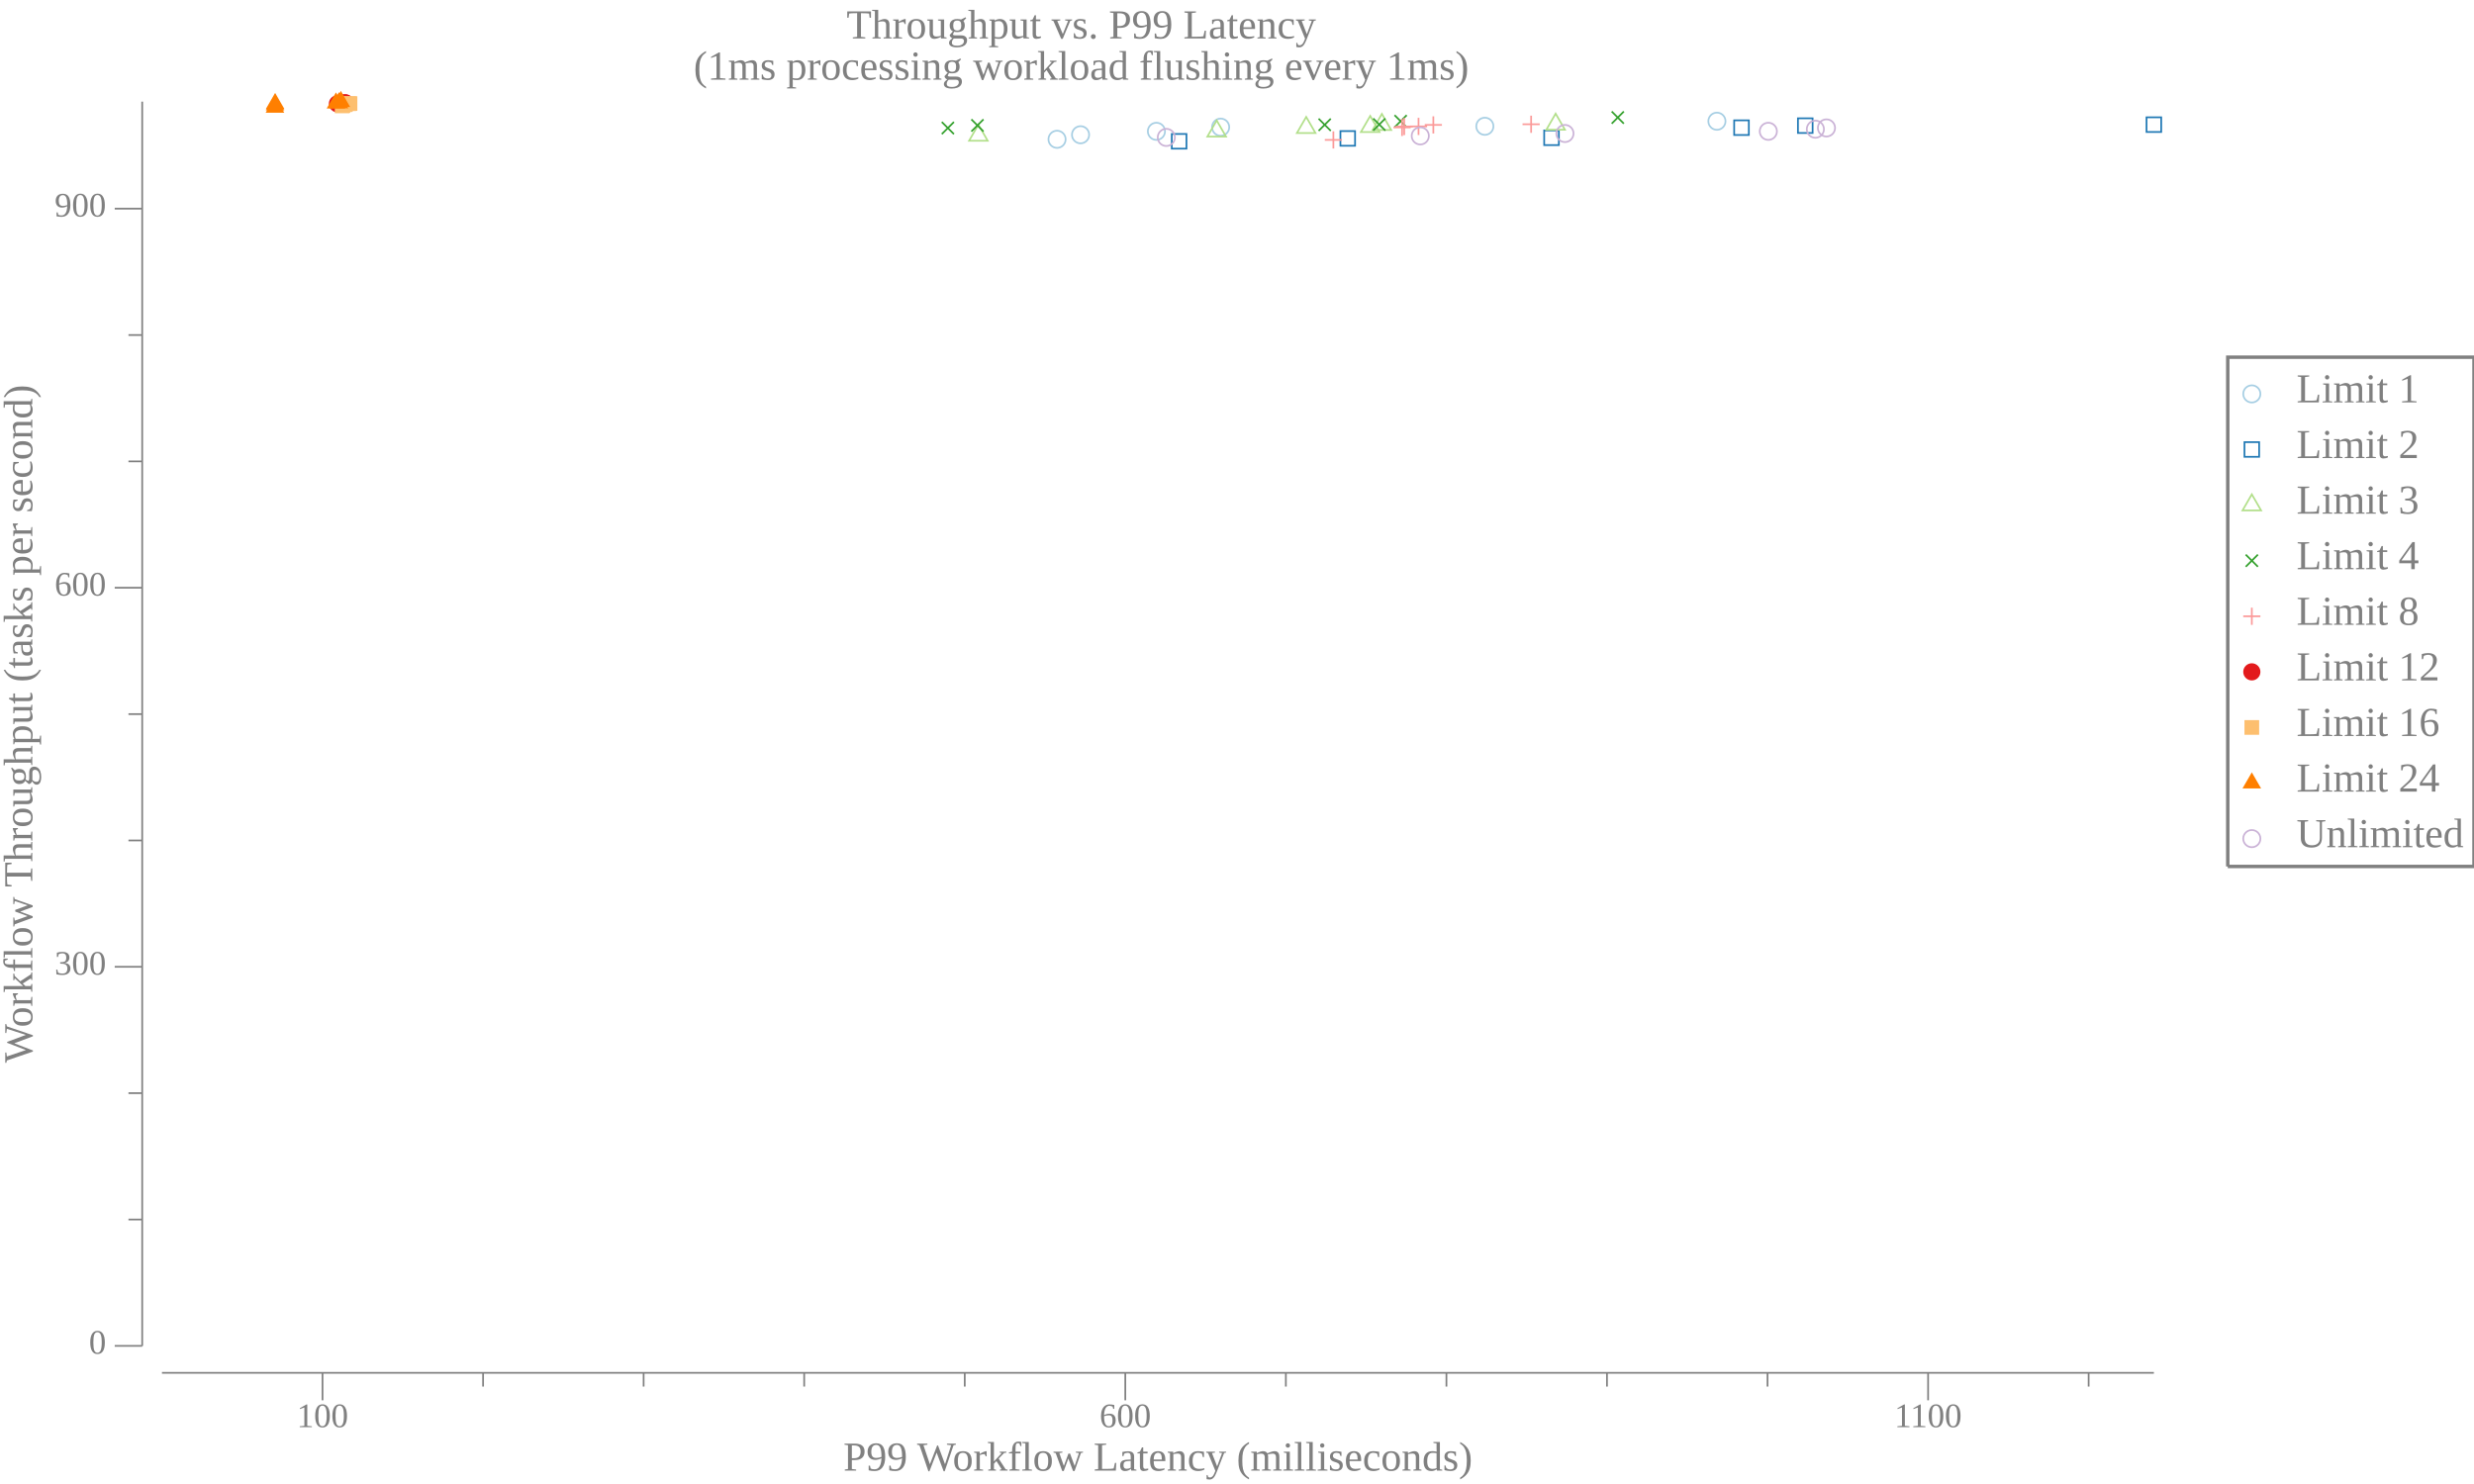
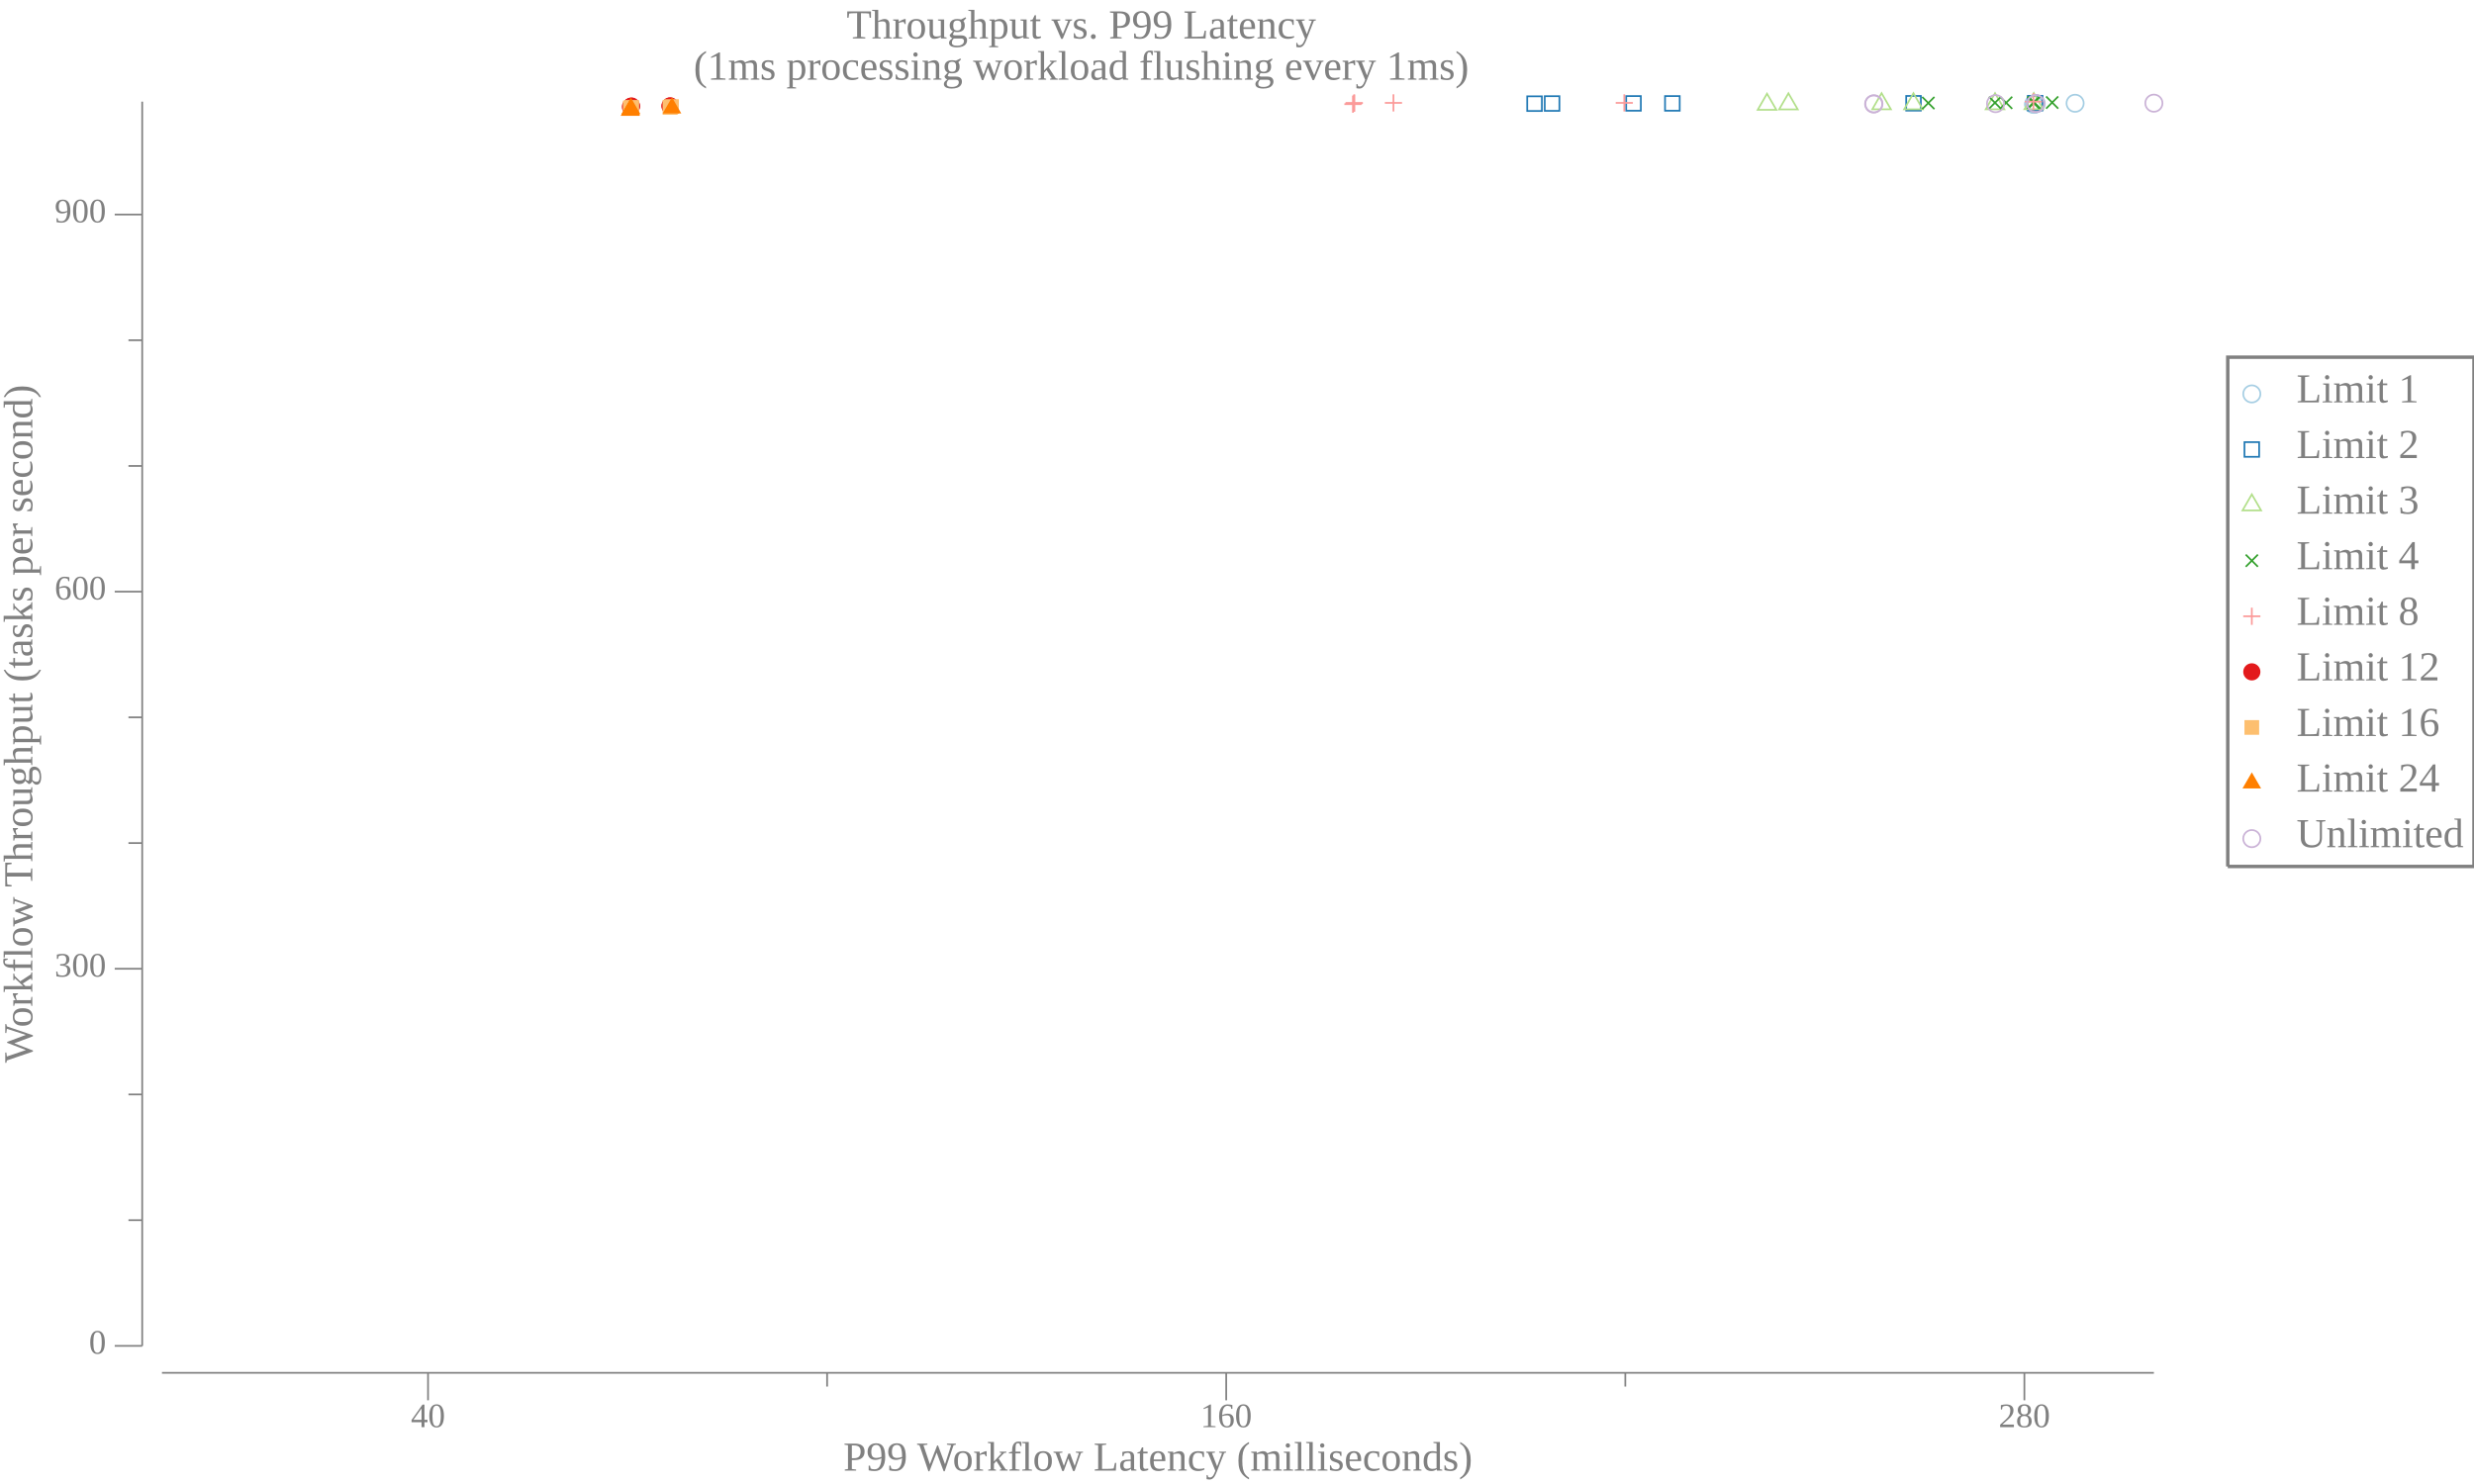
<svg xmlns="http://www.w3.org/2000/svg" width="720pt" height="432pt" viewBox="0 0 720 432">
  <g transform="scale(1, -1) translate(0, -432)">
    <path d="M657.84,317.33A2.5,2.5 0 1 1 652.84,317.33A2.5,2.5 0 1 1 657.84,317.33Z" style="fill:none;stroke:#A6CEE3;stroke-width:0.5" />
    <text x="668.34" y="-314.85" transform="scale(1, -1)" style="font-family:Liberation Serif;font-variant:normal;font-weight:normal;font-style:normal;font-size:12px;fill:#808080">Limit 1</text>
    <path d="M653.2,299.02L657.47,299.02L657.47,303.29L653.2,303.29Z" style="fill:none;stroke:#1F78B4;stroke-width:0.5" />
    <text x="668.34" y="-298.66" transform="scale(1, -1)" style="font-family:Liberation Serif;font-variant:normal;font-weight:normal;font-style:normal;font-size:12px;fill:#808080">Limit 2</text>
    <path d="M655.34,288.09L652.63,283.41L658.04,283.41Z" style="fill:none;stroke:#B2DF8A;stroke-width:0.5" />
    <text x="668.34" y="-282.48" transform="scale(1, -1)" style="font-family:Liberation Serif;font-variant:normal;font-weight:normal;font-style:normal;font-size:12px;fill:#808080">Limit 3</text>
    <path d="M653.57,267.02L657.11,270.55" style="fill:none;stroke:#33A02C;stroke-width:0.5" />
    <path d="M653.57,270.55L657.11,267.02" style="fill:none;stroke:#33A02C;stroke-width:0.5" />
    <text x="668.34" y="-266.3" transform="scale(1, -1)" style="font-family:Liberation Serif;font-variant:normal;font-weight:normal;font-style:normal;font-size:12px;fill:#808080">Limit 4</text>
    <path d="M655.34,255.1L655.34,250.1" style="fill:none;stroke:#FB9A99;stroke-width:0.5" />
    <path d="M652.84,252.6L657.84,252.6" style="fill:none;stroke:#FB9A99;stroke-width:0.5" />
    <text x="668.34" y="-250.11" transform="scale(1, -1)" style="font-family:Liberation Serif;font-variant:normal;font-weight:normal;font-style:normal;font-size:12px;fill:#808080">Limit 8</text>
    <path d="M657.84,236.42A2.5,2.5 0 1 1 652.84,236.42A2.5,2.5 0 1 1 657.84,236.42Z" style="fill:#E31A1C" />
    <text x="668.34" y="-233.93" transform="scale(1, -1)" style="font-family:Liberation Serif;font-variant:normal;font-weight:normal;font-style:normal;font-size:12px;fill:#808080">Limit 12</text>
    <path d="M653.2,218.1L657.47,218.1L657.47,222.37L653.2,222.37Z" style="fill:#FDBF6F" />
    <text x="668.34" y="-217.75" transform="scale(1, -1)" style="font-family:Liberation Serif;font-variant:normal;font-weight:normal;font-style:normal;font-size:12px;fill:#808080">Limit 16</text>
    <path d="M655.34,207.17L652.63,202.49L658.04,202.49Z" style="fill:#FF7F00" />
    <text x="668.34" y="-201.56" transform="scale(1, -1)" style="font-family:Liberation Serif;font-variant:normal;font-weight:normal;font-style:normal;font-size:12px;fill:#808080">Limit 24</text>
    <path d="M657.84,187.87A2.5,2.5 0 1 1 652.84,187.87A2.5,2.5 0 1 1 657.84,187.87Z" style="fill:none;stroke:#CAB2D6;stroke-width:0.5" />
    <text x="668.34" y="-185.38" transform="scale(1, -1)" style="font-family:Liberation Serif;font-variant:normal;font-weight:normal;font-style:normal;font-size:12px;fill:#808080">Unlimited</text>
    <path d="M648.34,179.77L648.34,328.02L720,328.02L720,179.77L648.34,179.77" style="fill:none;stroke:#808080" />
    <path d="M0,0L629.34,0L629.34,432L0,432Z" style="fill:#-8000000000000000-8000000000000000-8000000000000000;fill-opacity:0" />
    <text x="246.35" y="-420.81" transform="scale(1, -1)" style="font-family:Liberation Serif;font-variant:normal;font-weight:normal;font-style:normal;font-size:12px;fill:#808080">Throughput vs. P99 Latency</text>
    <text x="201.86" y="-408.81" transform="scale(1, -1)" style="font-family:Liberation Serif;font-variant:normal;font-weight:normal;font-style:normal;font-size:12px;fill:#808080">(1ms processing workload flushing every 1ms)</text>
    <text x="245.43" y="-3.902" transform="scale(1, -1)" style="font-family:Liberation Serif;font-variant:normal;font-weight:normal;font-style:normal;font-size:12px;fill:#808080">P99 Workflow Latency (milliseconds)</text>
-     <text x="86.361" y="-16.541" transform="scale(1, -1)" style="font-family:Liberation Serif;font-variant:normal;font-weight:normal;font-style:normal;font-size:10px;fill:#808080">100</text>
-     <text x="319.99" y="-16.541" transform="scale(1, -1)" style="font-family:Liberation Serif;font-variant:normal;font-weight:normal;font-style:normal;font-size:10px;fill:#808080">600</text>
-     <text x="551.31" y="-16.541" transform="scale(1, -1)" style="font-family:Liberation Serif;font-variant:normal;font-weight:normal;font-style:normal;font-size:10px;fill:#808080">1100</text>
-     <path d="M93.861,24.363L93.861,32.363" style="fill:none;stroke:#808080;stroke-width:0.5" />
-     <path d="M327.49,24.363L327.49,32.363" style="fill:none;stroke:#808080;stroke-width:0.5" />
-     <path d="M561.13,24.363L561.13,32.363" style="fill:none;stroke:#808080;stroke-width:0.5" />
-     <path d="M140.59,28.363L140.59,32.363" style="fill:none;stroke:#808080;stroke-width:0.5" />
-     <path d="M187.31,28.363L187.31,32.363" style="fill:none;stroke:#808080;stroke-width:0.5" />
-     <path d="M234.04,28.363L234.04,32.363" style="fill:none;stroke:#808080;stroke-width:0.5" />
-     <path d="M280.77,28.363L280.77,32.363" style="fill:none;stroke:#808080;stroke-width:0.5" />
-     <path d="M374.22,28.363L374.22,32.363" style="fill:none;stroke:#808080;stroke-width:0.5" />
-     <path d="M420.95,28.363L420.95,32.363" style="fill:none;stroke:#808080;stroke-width:0.5" />
-     <path d="M467.67,28.363L467.67,32.363" style="fill:none;stroke:#808080;stroke-width:0.5" />
-     <path d="M514.4,28.363L514.4,32.363" style="fill:none;stroke:#808080;stroke-width:0.5" />
-     <path d="M607.85,28.363L607.85,32.363" style="fill:none;stroke:#808080;stroke-width:0.5" />
+     <text x="119.57" y="-16.541" transform="scale(1, -1)" style="font-family:Liberation Serif;font-variant:normal;font-weight:normal;font-style:normal;font-size:10px;fill:#808080">40</text>
+     <text x="349.36" y="-16.541" transform="scale(1, -1)" style="font-family:Liberation Serif;font-variant:normal;font-weight:normal;font-style:normal;font-size:10px;fill:#808080">160</text>
+     <text x="581.65" y="-16.541" transform="scale(1, -1)" style="font-family:Liberation Serif;font-variant:normal;font-weight:normal;font-style:normal;font-size:10px;fill:#808080">280</text>
+     <path d="M124.57,24.363L124.57,32.363" style="fill:none;stroke:#808080;stroke-width:0.5" />
+     <path d="M356.86,24.363L356.86,32.363" style="fill:none;stroke:#808080;stroke-width:0.5" />
+     <path d="M589.15,24.363L589.15,32.363" style="fill:none;stroke:#808080;stroke-width:0.5" />
+     <path d="M240.71,28.363L240.71,32.363" style="fill:none;stroke:#808080;stroke-width:0.5" />
+     <path d="M473.01,28.363L473.01,32.363" style="fill:none;stroke:#808080;stroke-width:0.5" />
    <path d="M47.135,32.363L626.84,32.363" style="fill:none;stroke:#808080;stroke-width:0.5" />
    <g transform="rotate(90)">
      <text x="122.59" y="9.387" transform="scale(1, -1)" style="font-family:Liberation Serif;font-variant:normal;font-weight:normal;font-style:normal;font-size:12px;fill:#808080">Workflow Throughput (tasks per second)</text>
    </g>
    <text x="25.885" y="-37.924" transform="scale(1, -1)" style="font-family:Liberation Serif;font-variant:normal;font-weight:normal;font-style:normal;font-size:10px;fill:#808080">0</text>
-     <text x="15.885" y="-148.27" transform="scale(1, -1)" style="font-family:Liberation Serif;font-variant:normal;font-weight:normal;font-style:normal;font-size:10px;fill:#808080">300</text>
-     <text x="15.885" y="-258.62" transform="scale(1, -1)" style="font-family:Liberation Serif;font-variant:normal;font-weight:normal;font-style:normal;font-size:10px;fill:#808080">600</text>
-     <text x="15.885" y="-368.97" transform="scale(1, -1)" style="font-family:Liberation Serif;font-variant:normal;font-weight:normal;font-style:normal;font-size:10px;fill:#808080">900</text>
+     <text x="15.885" y="-147.7" transform="scale(1, -1)" style="font-family:Liberation Serif;font-variant:normal;font-weight:normal;font-style:normal;font-size:10px;fill:#808080">300</text>
+     <text x="15.885" y="-257.49" transform="scale(1, -1)" style="font-family:Liberation Serif;font-variant:normal;font-weight:normal;font-style:normal;font-size:10px;fill:#808080">600</text>
+     <text x="15.885" y="-367.27" transform="scale(1, -1)" style="font-family:Liberation Serif;font-variant:normal;font-weight:normal;font-style:normal;font-size:10px;fill:#808080">900</text>
    <path d="M33.385,40.209L41.385,40.209" style="fill:none;stroke:#808080;stroke-width:0.5" />
-     <path d="M33.385,150.56L41.385,150.56" style="fill:none;stroke:#808080;stroke-width:0.5" />
-     <path d="M33.385,260.91L41.385,260.91" style="fill:none;stroke:#808080;stroke-width:0.5" />
-     <path d="M33.385,371.26L41.385,371.26" style="fill:none;stroke:#808080;stroke-width:0.5" />
-     <path d="M37.385,76.992L41.385,76.992" style="fill:none;stroke:#808080;stroke-width:0.5" />
-     <path d="M37.385,113.78L41.385,113.78" style="fill:none;stroke:#808080;stroke-width:0.5" />
-     <path d="M37.385,187.34L41.385,187.34" style="fill:none;stroke:#808080;stroke-width:0.5" />
-     <path d="M37.385,224.12L41.385,224.12" style="fill:none;stroke:#808080;stroke-width:0.5" />
-     <path d="M37.385,297.69L41.385,297.69" style="fill:none;stroke:#808080;stroke-width:0.5" />
-     <path d="M37.385,334.47L41.385,334.47" style="fill:none;stroke:#808080;stroke-width:0.5" />
+     <path d="M33.385,149.99L41.385,149.99" style="fill:none;stroke:#808080;stroke-width:0.5" />
+     <path d="M33.385,259.77L41.385,259.77" style="fill:none;stroke:#808080;stroke-width:0.5" />
+     <path d="M33.385,369.55L41.385,369.55" style="fill:none;stroke:#808080;stroke-width:0.5" />
+     <path d="M37.385,76.803L41.385,76.803" style="fill:none;stroke:#808080;stroke-width:0.5" />
+     <path d="M37.385,113.4L41.385,113.4" style="fill:none;stroke:#808080;stroke-width:0.5" />
+     <path d="M37.385,186.58L41.385,186.58" style="fill:none;stroke:#808080;stroke-width:0.5" />
+     <path d="M37.385,223.18L41.385,223.18" style="fill:none;stroke:#808080;stroke-width:0.5" />
+     <path d="M37.385,296.36L41.385,296.36" style="fill:none;stroke:#808080;stroke-width:0.5" />
+     <path d="M37.385,332.96L41.385,332.96" style="fill:none;stroke:#808080;stroke-width:0.5" />
    <path d="M41.385,40.209L41.385,402.41" style="fill:none;stroke:#808080;stroke-width:0.5" />
-     <path d="M310.13,391.45A2.5,2.5 0 1 1 305.13,391.45A2.5,2.5 0 1 1 310.13,391.45Z" style="fill:none;stroke:#A6CEE3;stroke-width:0.5" />
-     <path d="M316.97,392.77A2.5,2.5 0 1 1 311.97,392.77A2.5,2.5 0 1 1 316.97,392.77Z" style="fill:none;stroke:#A6CEE3;stroke-width:0.5" />
-     <path d="M339.05,393.77A2.5,2.5 0 1 1 334.05,393.77A2.5,2.5 0 1 1 339.05,393.77Z" style="fill:none;stroke:#A6CEE3;stroke-width:0.5" />
-     <path d="M357.74,394.98A2.5,2.5 0 1 1 352.74,394.98A2.5,2.5 0 1 1 357.74,394.98Z" style="fill:none;stroke:#A6CEE3;stroke-width:0.5" />
-     <path d="M434.63,395.24A2.5,2.5 0 1 1 429.63,395.24A2.5,2.5 0 1 1 434.63,395.24Z" style="fill:none;stroke:#A6CEE3;stroke-width:0.5" />
-     <path d="M502.17,396.71A2.5,2.5 0 1 1 497.17,396.71A2.5,2.5 0 1 1 502.17,396.71Z" style="fill:none;stroke:#A6CEE3;stroke-width:0.5" />
-     <path d="M341.02,388.73L345.29,388.73L345.29,393L341.02,393Z" style="fill:none;stroke:#1F78B4;stroke-width:0.5" />
-     <path d="M390.1,389.57L394.36,389.57L394.36,393.84L390.1,393.84Z" style="fill:none;stroke:#1F78B4;stroke-width:0.5" />
-     <path d="M449.4,389.76L453.67,389.76L453.67,394.03L449.4,394.03Z" style="fill:none;stroke:#1F78B4;stroke-width:0.5" />
-     <path d="M504.69,392.7L508.96,392.7L508.96,396.97L504.69,396.97Z" style="fill:none;stroke:#1F78B4;stroke-width:0.5" />
-     <path d="M523.25,393.29L527.52,393.29L527.52,397.56L523.25,397.56Z" style="fill:none;stroke:#1F78B4;stroke-width:0.5" />
-     <path d="M624.7,393.58L628.97,393.58L628.97,397.85L624.7,397.85Z" style="fill:none;stroke:#1F78B4;stroke-width:0.5" />
-     <path d="M284.74,395.72L282.03,391.03L287.44,391.03Z" style="fill:none;stroke:#B2DF8A;stroke-width:0.5" />
-     <path d="M354.09,396.93L351.38,392.24L356.8,392.24Z" style="fill:none;stroke:#B2DF8A;stroke-width:0.5" />
-     <path d="M380.14,397.96L377.43,393.27L382.84,393.27Z" style="fill:none;stroke:#B2DF8A;stroke-width:0.5" />
-     <path d="M398.77,398.25L396.06,393.57L401.48,393.57Z" style="fill:none;stroke:#B2DF8A;stroke-width:0.5" />
-     <path d="M402.16,398.84L399.46,394.16L404.87,394.16Z" style="fill:none;stroke:#B2DF8A;stroke-width:0.5" />
-     <path d="M452.73,398.92L450.03,394.23L455.44,394.23Z" style="fill:none;stroke:#B2DF8A;stroke-width:0.5" />
-     <path d="M274.08,392.96L277.62,396.49" style="fill:none;stroke:#33A02C;stroke-width:0.5" />
-     <path d="M274.08,396.49L277.62,392.96" style="fill:none;stroke:#33A02C;stroke-width:0.5" />
-     <path d="M282.69,393.73L286.22,397.26" style="fill:none;stroke:#33A02C;stroke-width:0.5" />
-     <path d="M282.69,397.26L286.22,393.73" style="fill:none;stroke:#33A02C;stroke-width:0.5" />
-     <path d="M383.75,393.91L387.29,397.45" style="fill:none;stroke:#33A02C;stroke-width:0.5" />
-     <path d="M383.75,397.45L387.29,393.91" style="fill:none;stroke:#33A02C;stroke-width:0.5" />
-     <path d="M399.63,393.99L403.17,397.52" style="fill:none;stroke:#33A02C;stroke-width:0.5" />
-     <path d="M399.63,397.52L403.17,393.99" style="fill:none;stroke:#33A02C;stroke-width:0.5" />
-     <path d="M405.85,394.94L409.39,398.48" style="fill:none;stroke:#33A02C;stroke-width:0.5" />
-     <path d="M405.85,398.48L409.39,394.94" style="fill:none;stroke:#33A02C;stroke-width:0.5" />
-     <path d="M469.05,396.01L472.58,399.55" style="fill:none;stroke:#33A02C;stroke-width:0.5" />
-     <path d="M469.05,399.55L472.58,396.01" style="fill:none;stroke:#33A02C;stroke-width:0.5" />
-     <path d="M388.05,393.77L388.05,388.77" style="fill:none;stroke:#FB9A99;stroke-width:0.5" />
-     <path d="M385.55,391.27L390.55,391.27" style="fill:none;stroke:#FB9A99;stroke-width:0.5" />
-     <path d="M408.04,397.41L408.04,392.41" style="fill:none;stroke:#FB9A99;stroke-width:0.5" />
-     <path d="M405.54,394.91L410.54,394.91" style="fill:none;stroke:#FB9A99;stroke-width:0.5" />
-     <path d="M408.67,397.67L408.67,392.67" style="fill:none;stroke:#FB9A99;stroke-width:0.5" />
-     <path d="M406.17,395.17L411.17,395.17" style="fill:none;stroke:#FB9A99;stroke-width:0.5" />
-     <path d="M412.83,397.7L412.83,392.7" style="fill:none;stroke:#FB9A99;stroke-width:0.5" />
-     <path d="M410.33,395.2L415.33,395.2" style="fill:none;stroke:#FB9A99;stroke-width:0.5" />
-     <path d="M417.14,398.14L417.14,393.14" style="fill:none;stroke:#FB9A99;stroke-width:0.5" />
-     <path d="M414.64,395.64L419.64,395.64" style="fill:none;stroke:#FB9A99;stroke-width:0.5" />
-     <path d="M445.6,398.33L445.6,393.33" style="fill:none;stroke:#FB9A99;stroke-width:0.5" />
-     <path d="M443.1,395.83L448.1,395.83" style="fill:none;stroke:#FB9A99;stroke-width:0.5" />
-     <path d="M100.7,401.79A2.5,2.5 0 1 1 95.699,401.79A2.5,2.5 0 1 1 100.7,401.79Z" style="fill:#E31A1C" />
-     <path d="M101.44,401.86A2.5,2.5 0 1 1 96.44,401.86A2.5,2.5 0 1 1 101.44,401.86Z" style="fill:#E31A1C" />
-     <path d="M101.45,401.97A2.5,2.5 0 1 1 96.446,401.97A2.5,2.5 0 1 1 101.45,401.97Z" style="fill:#E31A1C" />
-     <path d="M101.98,402.01A2.5,2.5 0 1 1 96.979,402.01A2.5,2.5 0 1 1 101.98,402.01Z" style="fill:#E31A1C" />
-     <path d="M102.99,402.01A2.5,2.5 0 1 1 97.985,402.01A2.5,2.5 0 1 1 102.99,402.01Z" style="fill:#E31A1C" />
-     <path d="M103,402.08A2.5,2.5 0 1 1 98,402.08A2.5,2.5 0 1 1 103,402.08Z" style="fill:#E31A1C" />
-     <path d="M97.439,399.06L101.71,399.06L101.71,403.33L97.439,403.33Z" style="fill:#FDBF6F" />
-     <path d="M97.645,399.14L101.91,399.14L101.91,403.41L97.645,403.41Z" style="fill:#FDBF6F" />
-     <path d="M98.271,399.4L102.54,399.4L102.54,403.66L98.271,403.66Z" style="fill:#FDBF6F" />
-     <path d="M98.411,399.54L102.68,399.54L102.68,403.81L98.411,403.81Z" style="fill:#FDBF6F" />
-     <path d="M99.347,399.69L103.61,399.69L103.61,403.96L99.347,403.96Z" style="fill:#FDBF6F" />
-     <path d="M99.732,399.73L104,399.73L104,403.99L99.732,403.99Z" style="fill:#FDBF6F" />
-     <path d="M80.015,403.88L77.309,399.19L82.722,399.19Z" style="fill:#FF7F00" />
-     <path d="M80.042,404.54L77.336,399.86L82.748,399.86Z" style="fill:#FF7F00" />
-     <path d="M80.067,404.95L77.361,400.26L82.774,400.26Z" style="fill:#FF7F00" />
-     <path d="M97.775,405.1L95.069,400.41L100.48,400.41Z" style="fill:#FF7F00" />
-     <path d="M98.647,405.17L95.94,400.48L101.35,400.48Z" style="fill:#FF7F00" />
-     <path d="M99.2,405.54L96.494,400.85L101.91,400.85Z" style="fill:#FF7F00" />
-     <path d="M341.93,392A2.5,2.5 0 1 1 336.93,392A2.5,2.5 0 1 1 341.93,392Z" style="fill:none;stroke:#CAB2D6;stroke-width:0.5" />
-     <path d="M415.84,392.44A2.5,2.5 0 1 1 410.84,392.44A2.5,2.5 0 1 1 415.84,392.44Z" style="fill:none;stroke:#CAB2D6;stroke-width:0.5" />
-     <path d="M457.94,393.14A2.5,2.5 0 1 1 452.94,393.14A2.5,2.5 0 1 1 457.94,393.14Z" style="fill:none;stroke:#CAB2D6;stroke-width:0.5" />
-     <path d="M517.13,393.77A2.5,2.5 0 1 1 512.13,393.77A2.5,2.5 0 1 1 517.13,393.77Z" style="fill:none;stroke:#CAB2D6;stroke-width:0.5" />
-     <path d="M530.82,394.39A2.5,2.5 0 1 1 525.82,394.39A2.5,2.5 0 1 1 530.82,394.39Z" style="fill:none;stroke:#CAB2D6;stroke-width:0.5" />
-     <path d="M534.05,394.76A2.5,2.5 0 1 1 529.05,394.76A2.5,2.5 0 1 1 534.05,394.76Z" style="fill:none;stroke:#CAB2D6;stroke-width:0.5" />
+     <path d="M594.34,401.61A2.5,2.5 0 1 1 589.34,401.61A2.5,2.5 0 1 1 594.34,401.61Z" style="fill:none;stroke:#A6CEE3;stroke-width:0.5" />
+     <path d="M594.37,401.68A2.5,2.5 0 1 1 589.37,401.68A2.5,2.5 0 1 1 594.37,401.68Z" style="fill:none;stroke:#A6CEE3;stroke-width:0.5" />
+     <path d="M594.8,401.75A2.5,2.5 0 1 1 589.8,401.75A2.5,2.5 0 1 1 594.8,401.75Z" style="fill:none;stroke:#A6CEE3;stroke-width:0.5" />
+     <path d="M594.84,401.79A2.5,2.5 0 1 1 589.84,401.79A2.5,2.5 0 1 1 594.84,401.79Z" style="fill:none;stroke:#A6CEE3;stroke-width:0.5" />
+     <path d="M595.1,401.83A2.5,2.5 0 1 1 590.1,401.83A2.5,2.5 0 1 1 595.1,401.83Z" style="fill:none;stroke:#A6CEE3;stroke-width:0.5" />
+     <path d="M606.41,401.94A2.5,2.5 0 1 1 601.41,401.94A2.5,2.5 0 1 1 606.41,401.94Z" style="fill:none;stroke:#A6CEE3;stroke-width:0.5" />
+     <path d="M444.46,399.69L448.73,399.69L448.73,403.96L444.46,403.96Z" style="fill:none;stroke:#1F78B4;stroke-width:0.5" />
+     <path d="M449.56,399.73L453.83,399.73L453.83,404L449.56,404Z" style="fill:none;stroke:#1F78B4;stroke-width:0.5" />
+     <path d="M473.26,399.77L477.53,399.77L477.53,404.03L473.26,404.03Z" style="fill:none;stroke:#1F78B4;stroke-width:0.5" />
+     <path d="M484.57,399.77L488.84,399.77L488.84,404.03L484.57,404.03Z" style="fill:none;stroke:#1F78B4;stroke-width:0.5" />
+     <path d="M554.75,399.8L559.02,399.8L559.02,404.07L554.75,404.07Z" style="fill:none;stroke:#1F78B4;stroke-width:0.5" />
+     <path d="M590.15,399.84L594.42,399.84L594.42,404.11L590.15,404.11Z" style="fill:none;stroke:#1F78B4;stroke-width:0.5" />
+     <path d="M514.25,404.73L511.55,400.04L516.96,400.04Z" style="fill:none;stroke:#B2DF8A;stroke-width:0.5" />
+     <path d="M520.48,404.84L517.77,400.15L523.19,400.15Z" style="fill:none;stroke:#B2DF8A;stroke-width:0.5" />
+     <path d="M547.59,404.88L544.89,400.19L550.3,400.19Z" style="fill:none;stroke:#B2DF8A;stroke-width:0.5" />
+     <path d="M556.86,404.88L554.15,400.19L559.57,400.19Z" style="fill:none;stroke:#B2DF8A;stroke-width:0.5" />
+     <path d="M580.61,404.88L577.9,400.19L583.31,400.19Z" style="fill:none;stroke:#B2DF8A;stroke-width:0.5" />
+     <path d="M591.89,404.92L589.18,400.23L594.6,400.23Z" style="fill:none;stroke:#B2DF8A;stroke-width:0.5" />
+     <path d="M559.42,400.24L562.96,403.78" style="fill:none;stroke:#33A02C;stroke-width:0.5" />
+     <path d="M559.42,403.78L562.96,400.24" style="fill:none;stroke:#33A02C;stroke-width:0.5" />
+     <path d="M578.83,400.32L582.36,403.85" style="fill:none;stroke:#33A02C;stroke-width:0.5" />
+     <path d="M578.83,403.85L582.36,400.32" style="fill:none;stroke:#33A02C;stroke-width:0.5" />
+     <path d="M582.07,400.32L585.61,403.85" style="fill:none;stroke:#33A02C;stroke-width:0.5" />
+     <path d="M582.07,403.85L585.61,400.32" style="fill:none;stroke:#33A02C;stroke-width:0.5" />
+     <path d="M589.96,400.35L593.49,403.89" style="fill:none;stroke:#33A02C;stroke-width:0.5" />
+     <path d="M589.96,403.89L593.49,400.35" style="fill:none;stroke:#33A02C;stroke-width:0.5" />
+     <path d="M590.28,400.39L593.82,403.92" style="fill:none;stroke:#33A02C;stroke-width:0.5" />
+     <path d="M590.28,403.92L593.82,400.39" style="fill:none;stroke:#33A02C;stroke-width:0.5" />
+     <path d="M595.47,400.39L599,403.92" style="fill:none;stroke:#33A02C;stroke-width:0.5" />
+     <path d="M595.47,403.92L599,400.39" style="fill:none;stroke:#33A02C;stroke-width:0.5" />
+     <path d="M393.74,404.18L393.74,399.18" style="fill:none;stroke:#FB9A99;stroke-width:0.5" />
+     <path d="M391.24,401.68L396.24,401.68" style="fill:none;stroke:#FB9A99;stroke-width:0.5" />
+     <path d="M394.06,404.44L394.06,399.44" style="fill:none;stroke:#FB9A99;stroke-width:0.5" />
+     <path d="M391.56,401.94L396.56,401.94" style="fill:none;stroke:#FB9A99;stroke-width:0.5" />
+     <path d="M394.14,404.51L394.14,399.51" style="fill:none;stroke:#FB9A99;stroke-width:0.5" />
+     <path d="M391.64,402.01L396.64,402.01" style="fill:none;stroke:#FB9A99;stroke-width:0.5" />
+     <path d="M405.53,404.55L405.53,399.55" style="fill:none;stroke:#FB9A99;stroke-width:0.5" />
+     <path d="M403.03,402.05L408.03,402.05" style="fill:none;stroke:#FB9A99;stroke-width:0.5" />
+     <path d="M472.71,404.55L472.71,399.55" style="fill:none;stroke:#FB9A99;stroke-width:0.5" />
+     <path d="M470.21,402.05L475.21,402.05" style="fill:none;stroke:#FB9A99;stroke-width:0.5" />
+     <path d="M591.78,404.91L591.78,399.91" style="fill:none;stroke:#FB9A99;stroke-width:0.5" />
+     <path d="M589.28,402.41L594.28,402.41" style="fill:none;stroke:#FB9A99;stroke-width:0.5" />
+     <path d="M185.97,400.91A2.5,2.5 0 1 1 180.97,400.91A2.5,2.5 0 1 1 185.97,400.91Z" style="fill:#E31A1C" />
+     <path d="M186.13,400.98A2.5,2.5 0 1 1 181.13,400.98A2.5,2.5 0 1 1 186.13,400.98Z" style="fill:#E31A1C" />
+     <path d="M186.25,401.06A2.5,2.5 0 1 1 181.25,401.06A2.5,2.5 0 1 1 186.25,401.06Z" style="fill:#E31A1C" />
+     <path d="M186.28,401.13A2.5,2.5 0 1 1 181.28,401.13A2.5,2.5 0 1 1 186.28,401.13Z" style="fill:#E31A1C" />
+     <path d="M197.48,401.13A2.5,2.5 0 1 1 192.48,401.13A2.5,2.5 0 1 1 197.48,401.13Z" style="fill:#E31A1C" />
+     <path d="M197.54,401.17A2.5,2.5 0 1 1 192.54,401.17A2.5,2.5 0 1 1 197.54,401.17Z" style="fill:#E31A1C" />
+     <path d="M181.32,398.41L185.59,398.41L185.59,402.68L181.32,402.68Z" style="fill:#FDBF6F" />
+     <path d="M181.38,398.45L185.65,398.45L185.65,402.72L181.38,402.72Z" style="fill:#FDBF6F" />
+     <path d="M181.74,398.59L186.01,398.59L186.01,402.86L181.74,402.86Z" style="fill:#FDBF6F" />
+     <path d="M192.88,398.59L197.15,398.59L197.15,402.86L192.88,402.86Z" style="fill:#FDBF6F" />
+     <path d="M192.89,398.67L197.16,398.67L197.16,402.94L192.89,402.94Z" style="fill:#FDBF6F" />
+     <path d="M193.3,398.85L197.57,398.85L197.57,403.12L193.3,403.12Z" style="fill:#FDBF6F" />
+     <path d="M183.38,402.98L180.67,398.29L186.09,398.29Z" style="fill:#FF7F00" />
+     <path d="M183.43,403.01L180.72,398.32L186.14,398.32Z" style="fill:#FF7F00" />
+     <path d="M183.51,403.09L180.81,398.4L186.22,398.4Z" style="fill:#FF7F00" />
+     <path d="M183.58,403.23L180.87,398.54L186.28,398.54Z" style="fill:#FF7F00" />
+     <path d="M183.62,403.56L180.91,398.87L186.33,398.87Z" style="fill:#FF7F00" />
+     <path d="M195.57,403.67L192.86,398.98L198.27,398.98Z" style="fill:#FF7F00" />
+     <path d="M547.78,401.72A2.5,2.5 0 1 1 542.78,401.72A2.5,2.5 0 1 1 547.78,401.72Z" style="fill:none;stroke:#CAB2D6;stroke-width:0.5" />
+     <path d="M547.86,401.79A2.5,2.5 0 1 1 542.86,401.79A2.5,2.5 0 1 1 547.86,401.79Z" style="fill:none;stroke:#CAB2D6;stroke-width:0.5" />
+     <path d="M583.26,401.83A2.5,2.5 0 1 1 578.26,401.83A2.5,2.5 0 1 1 583.26,401.83Z" style="fill:none;stroke:#CAB2D6;stroke-width:0.5" />
+     <path d="M594.94,401.83A2.5,2.5 0 1 1 589.94,401.83A2.5,2.5 0 1 1 594.94,401.83Z" style="fill:none;stroke:#CAB2D6;stroke-width:0.5" />
+     <path d="M594.95,401.86A2.5,2.5 0 1 1 589.95,401.86A2.5,2.5 0 1 1 594.95,401.86Z" style="fill:none;stroke:#CAB2D6;stroke-width:0.5" />
+     <path d="M629.34,401.97A2.5,2.5 0 1 1 624.34,401.97A2.5,2.5 0 1 1 629.34,401.97Z" style="fill:none;stroke:#CAB2D6;stroke-width:0.5" />
  </g>
</svg>
